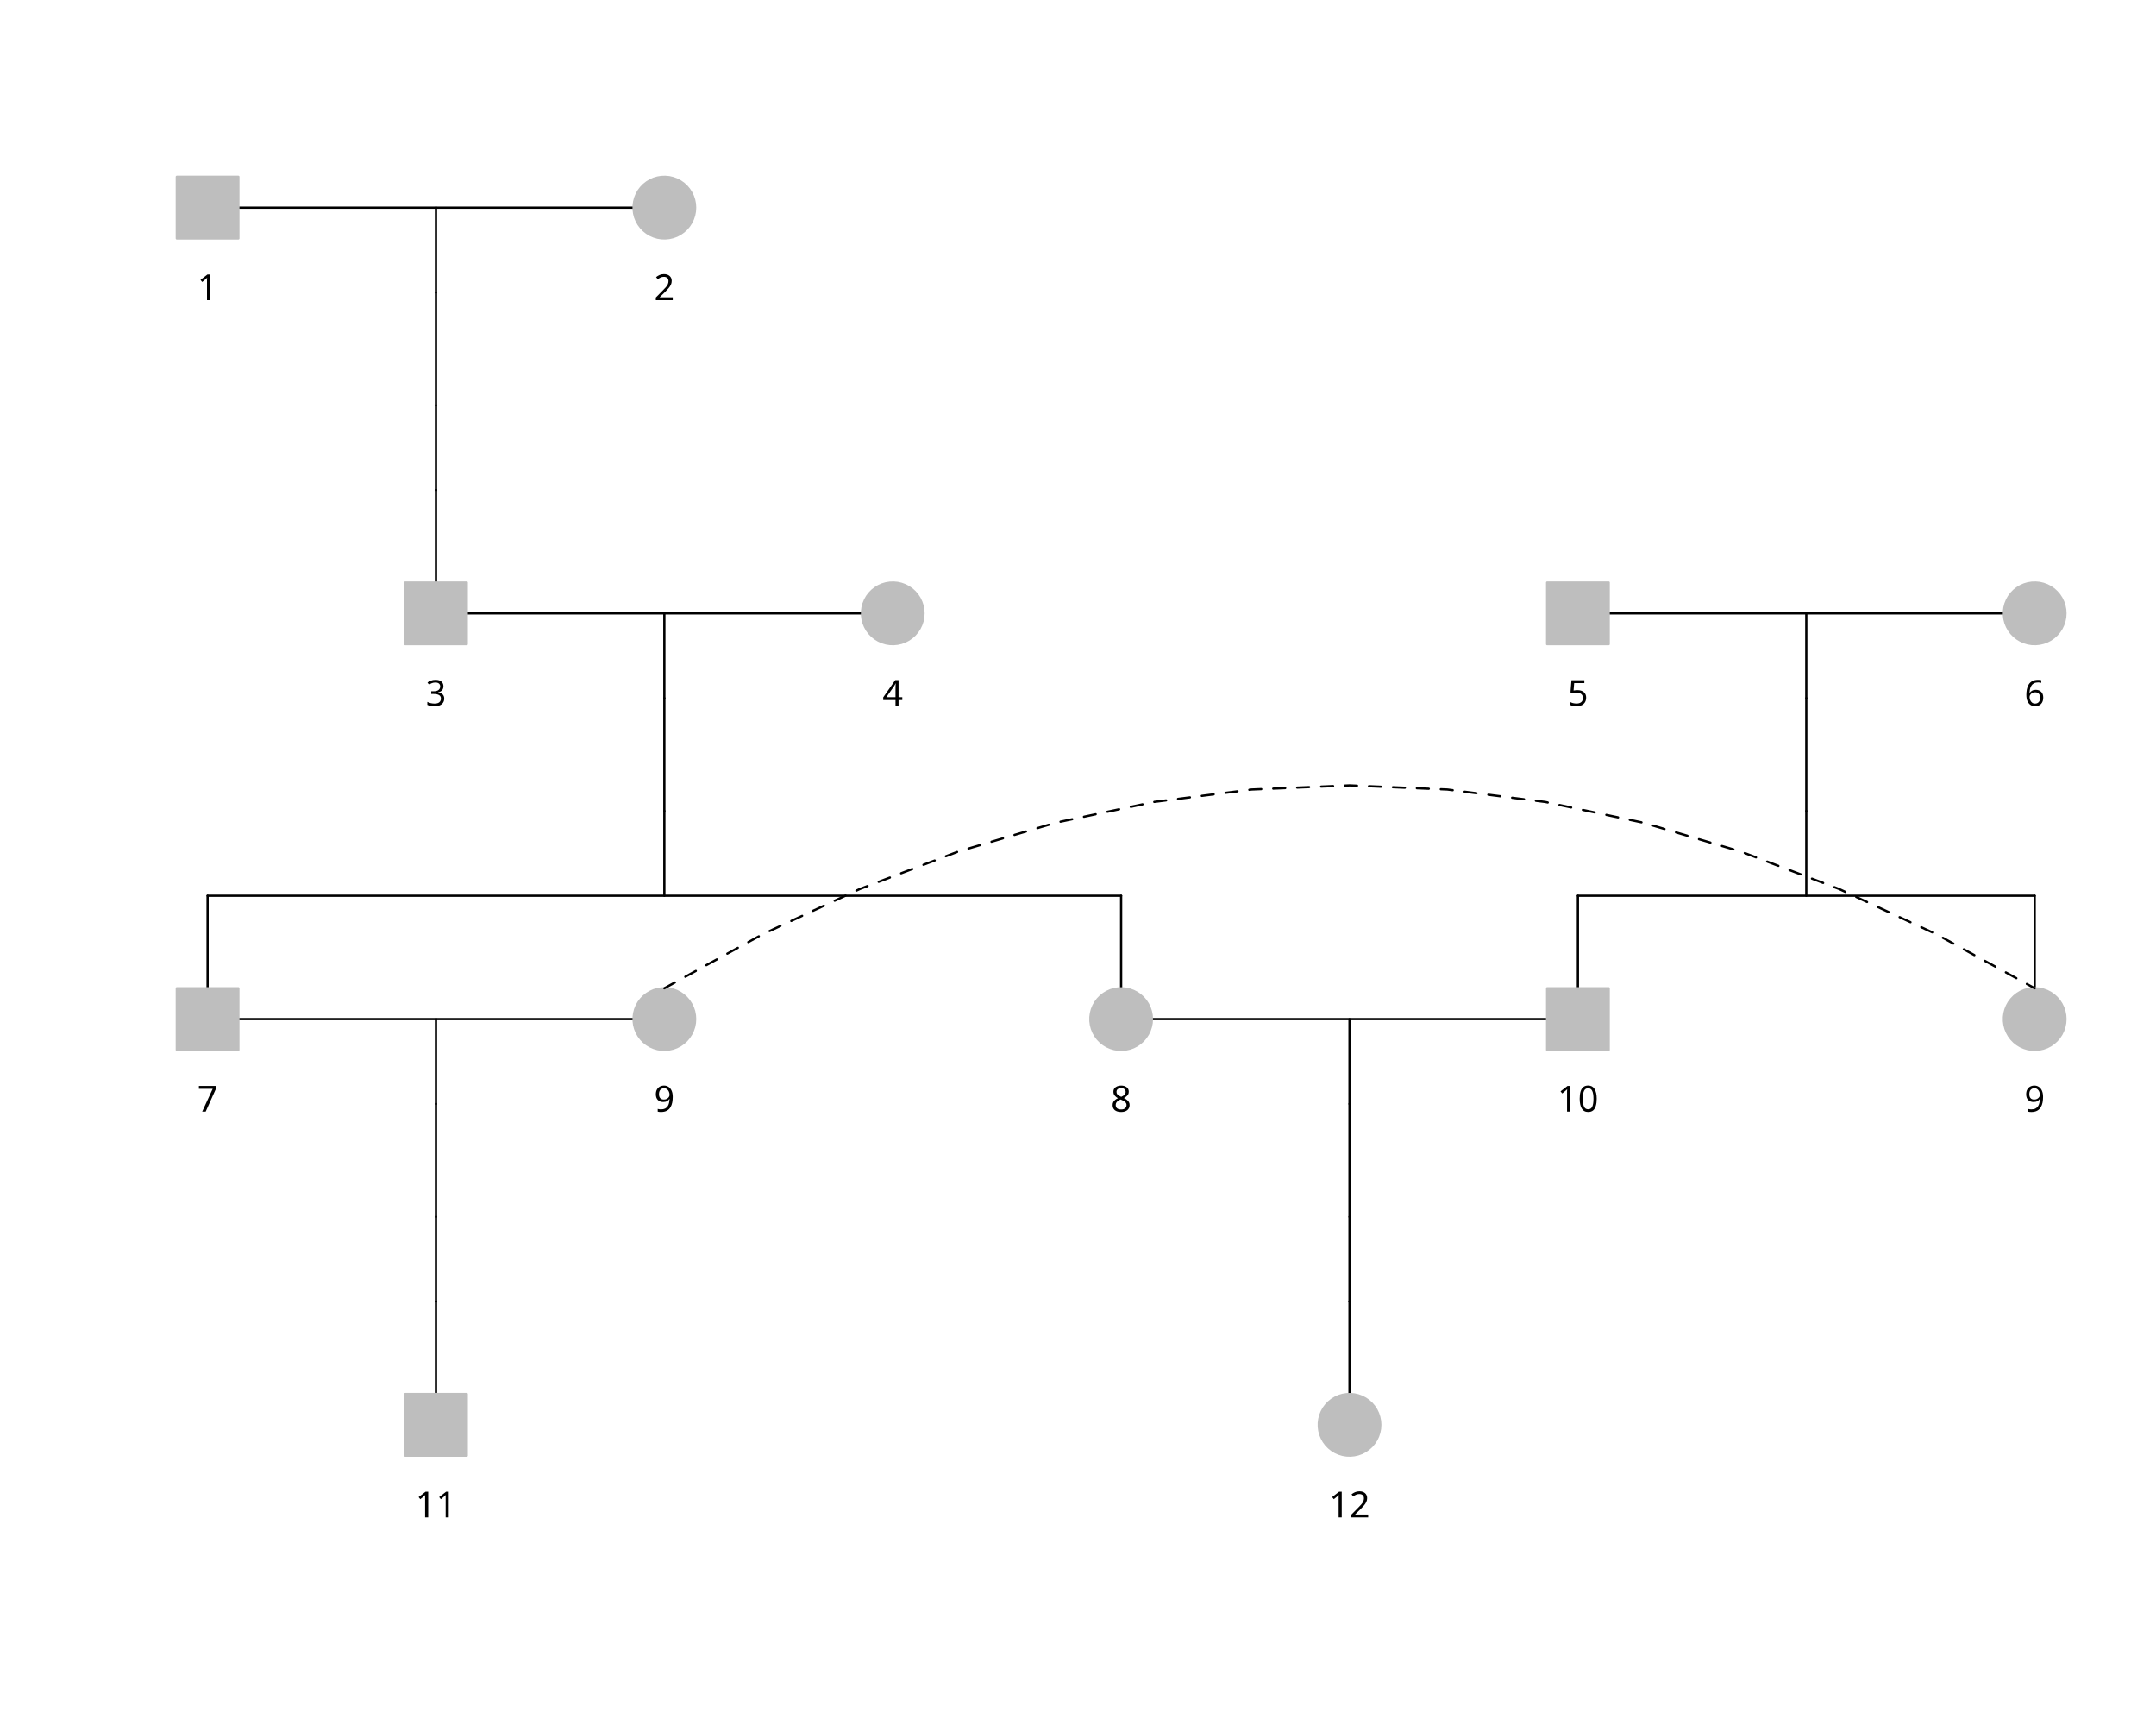
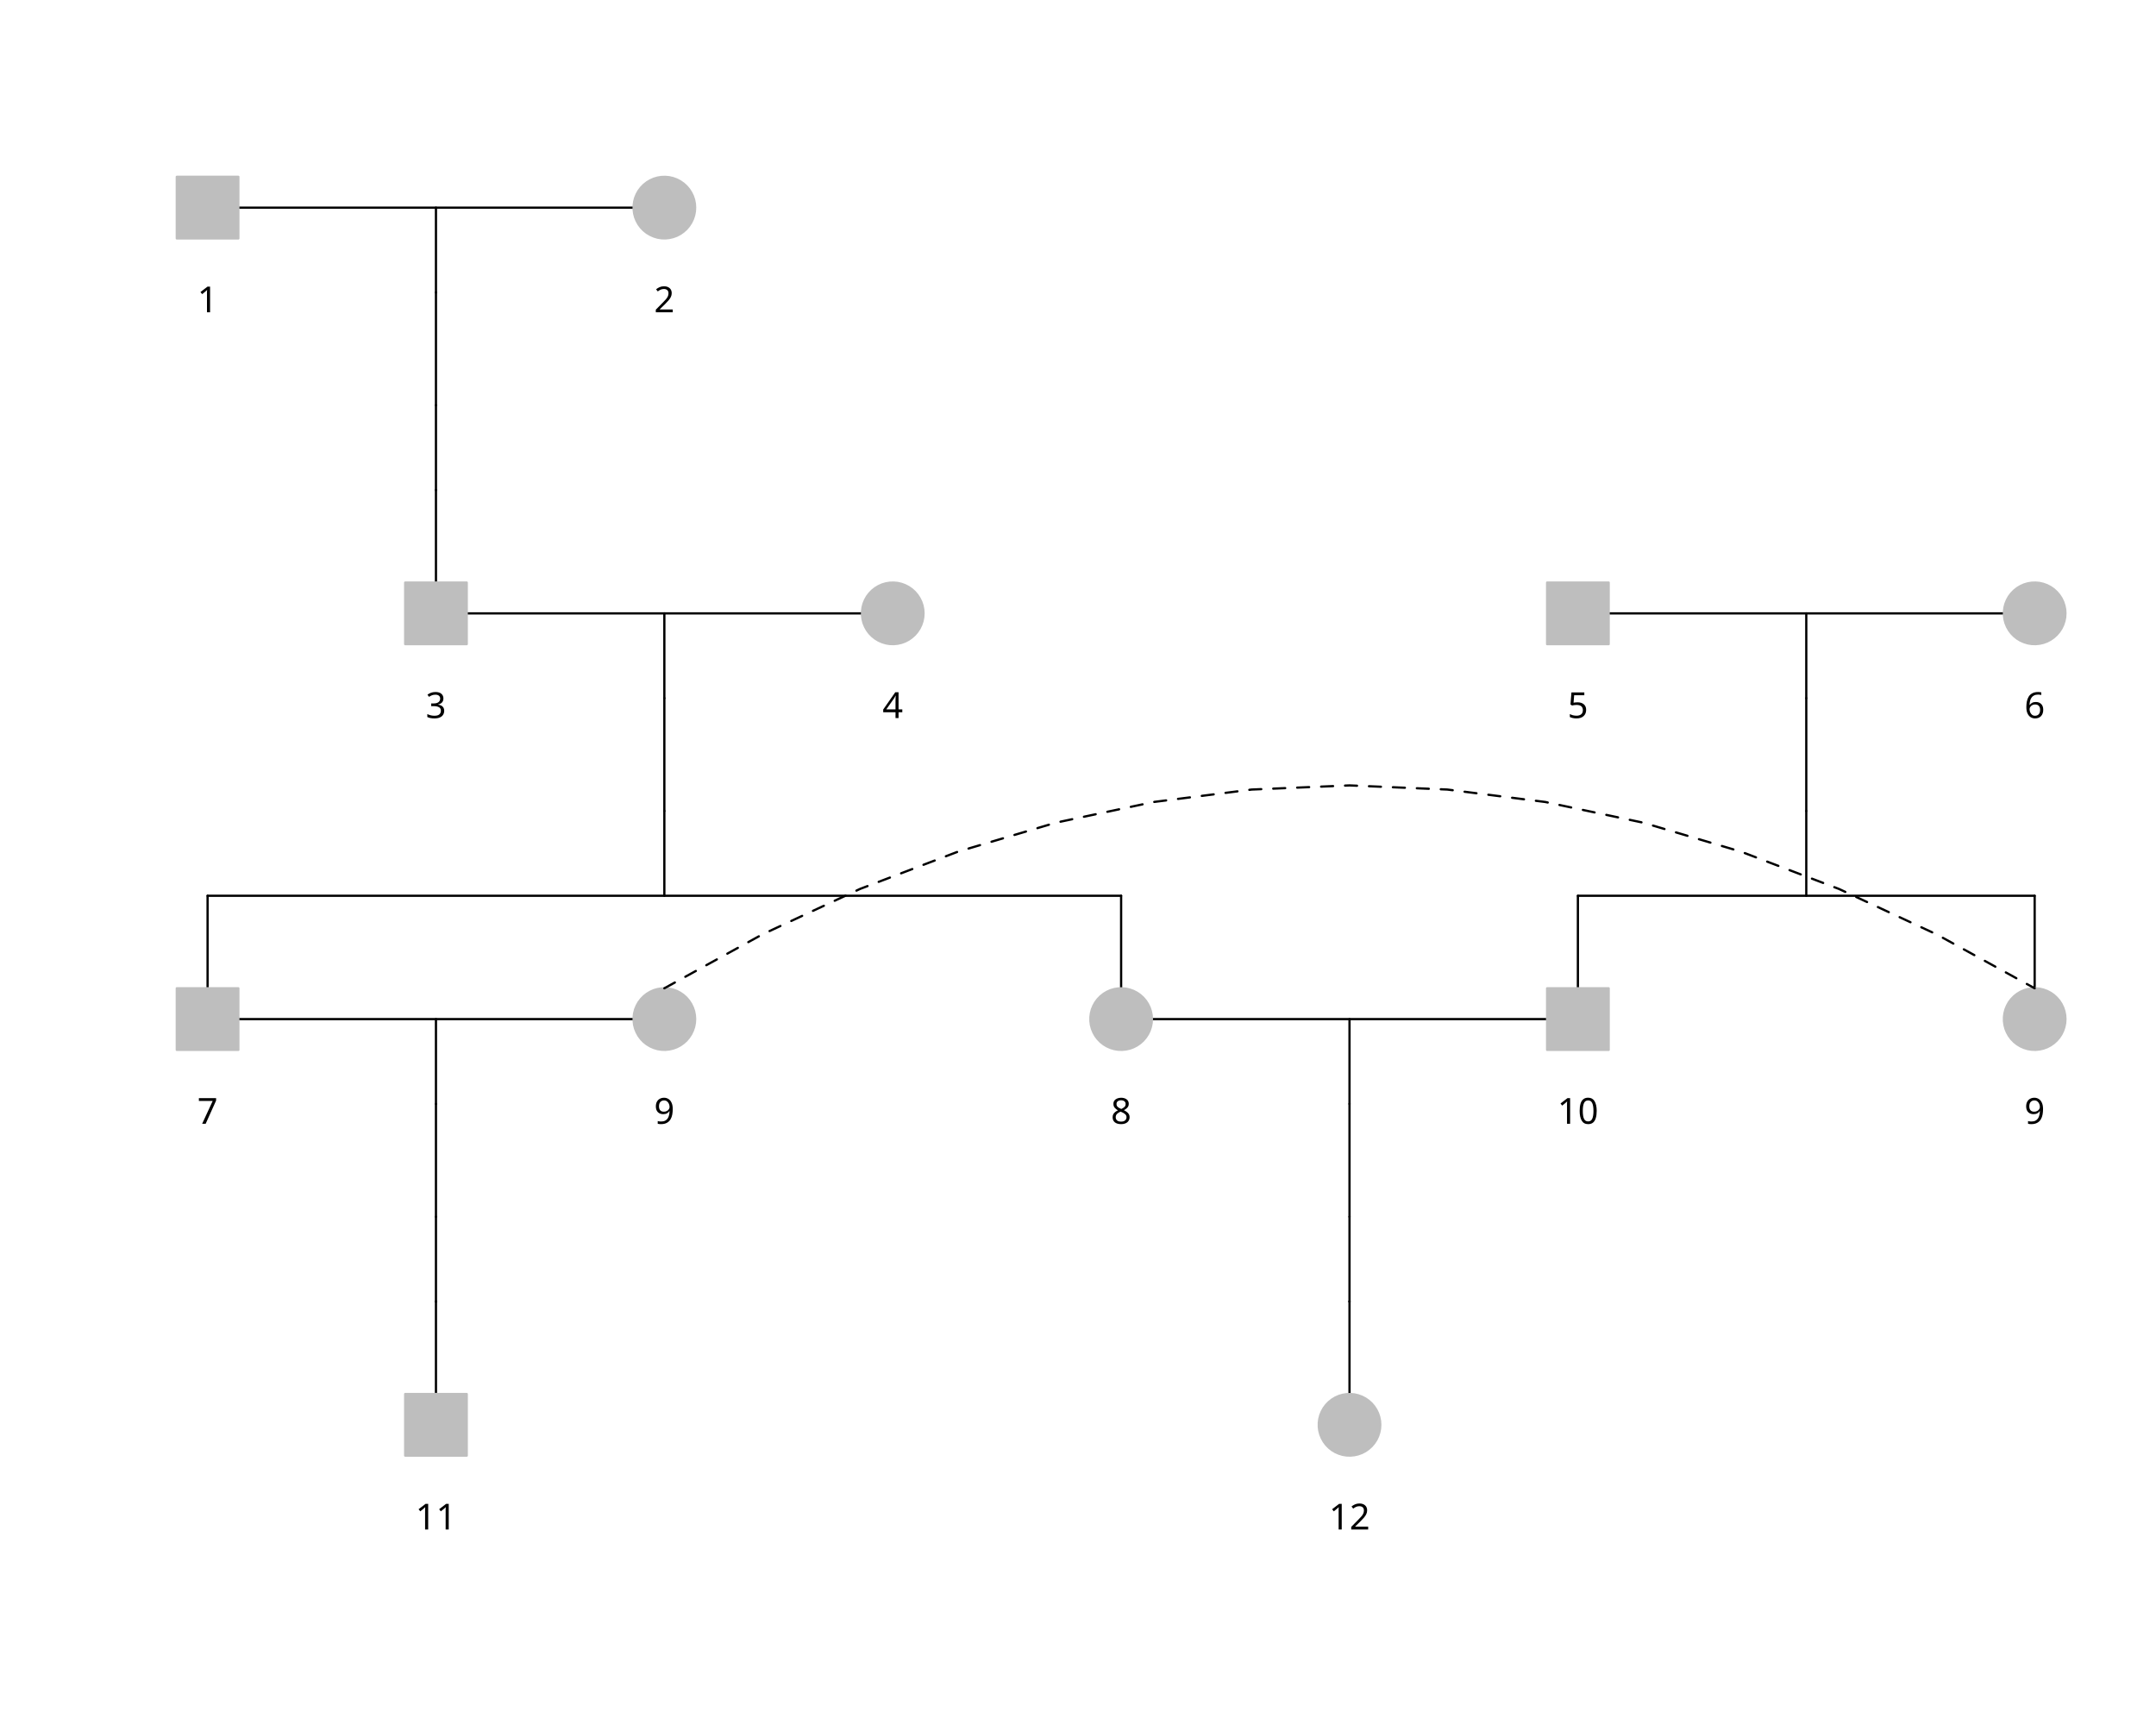
<svg xmlns="http://www.w3.org/2000/svg" class="svglite" data-engine-version="2.0" width="720.00pt" height="576.00pt" viewBox="0 0 720.00 576.00">
  <defs>
    <style type="text/css">
    .svglite line, .svglite polyline, .svglite polygon, .svglite path, .svglite rect, .svglite circle {
      fill: none;
      stroke: #000000;
      stroke-linecap: round;
      stroke-linejoin: round;
      stroke-miterlimit: 10.00;
    }
  </style>
  </defs>
  <rect width="100%" height="100%" style="stroke: none; fill: #FFFFFF;" />
  <defs>
    <clipPath id="cpMC4wMHw3MjAuMDB8MC4wMHw1NzYuMDA=">
      <rect x="0.00" y="0.00" width="720.00" height="576.00" />
    </clipPath>
  </defs>
  <g clip-path="url(#cpMC4wMHw3MjAuMDB8MC4wMHw1NzYuMDA=)">
    <line x1="79.60" y1="69.34" x2="211.58" y2="69.34" style="stroke-width: 0.75;" />
    <line x1="155.87" y1="204.82" x2="287.91" y2="204.82" style="stroke-width: 0.75;" />
    <line x1="79.60" y1="340.30" x2="211.58" y2="340.30" style="stroke-width: 0.75;" />
    <line x1="537.16" y1="204.82" x2="669.26" y2="204.82" style="stroke-width: 0.75;" />
    <line x1="384.62" y1="340.30" x2="516.72" y2="340.30" style="stroke-width: 0.75;" />
    <line x1="145.59" y1="194.52" x2="145.59" y2="163.63" style="stroke-width: 0.75;" />
    <line x1="145.59" y1="163.63" x2="145.59" y2="163.63" style="stroke-width: 0.75;" />
    <line x1="145.59" y1="163.63" x2="145.59" y2="135.32" style="stroke-width: 0.75;" />
    <line x1="145.59" y1="135.32" x2="145.59" y2="97.65" style="stroke-width: 0.75;" />
    <line x1="145.59" y1="97.65" x2="145.59" y2="69.34" style="stroke-width: 0.75;" />
    <line x1="69.32" y1="330.00" x2="69.32" y2="299.11" style="stroke-width: 0.75;" />
    <line x1="374.40" y1="330.00" x2="374.40" y2="299.11" style="stroke-width: 0.75;" />
    <line x1="69.32" y1="299.11" x2="374.40" y2="299.11" style="stroke-width: 0.75;" />
    <line x1="221.86" y1="299.11" x2="221.86" y2="270.80" style="stroke-width: 0.75;" />
    <line x1="221.86" y1="270.80" x2="221.86" y2="233.13" style="stroke-width: 0.75;" />
    <line x1="221.86" y1="233.13" x2="221.86" y2="204.82" style="stroke-width: 0.75;" />
    <line x1="526.94" y1="330.00" x2="526.94" y2="299.11" style="stroke-width: 0.75;" />
    <line x1="679.48" y1="330.00" x2="679.48" y2="299.11" style="stroke-width: 0.75;" />
    <line x1="526.94" y1="299.11" x2="679.48" y2="299.11" style="stroke-width: 0.75;" />
    <line x1="603.21" y1="299.11" x2="603.21" y2="270.80" style="stroke-width: 0.75;" />
    <line x1="603.21" y1="270.80" x2="603.21" y2="233.13" style="stroke-width: 0.75;" />
    <line x1="603.21" y1="233.13" x2="603.21" y2="204.82" style="stroke-width: 0.75;" />
    <line x1="145.59" y1="465.48" x2="145.59" y2="434.59" style="stroke-width: 0.75;" />
    <line x1="145.59" y1="434.59" x2="145.59" y2="434.59" style="stroke-width: 0.75;" />
    <line x1="145.59" y1="434.59" x2="145.59" y2="406.28" style="stroke-width: 0.75;" />
    <line x1="145.59" y1="406.28" x2="145.59" y2="368.61" style="stroke-width: 0.75;" />
    <line x1="145.59" y1="368.61" x2="145.59" y2="340.30" style="stroke-width: 0.75;" />
    <line x1="450.67" y1="465.48" x2="450.67" y2="434.59" style="stroke-width: 0.75;" />
    <line x1="450.67" y1="434.59" x2="450.67" y2="434.59" style="stroke-width: 0.75;" />
    <line x1="450.67" y1="434.59" x2="450.67" y2="406.28" style="stroke-width: 0.75;" />
    <line x1="450.67" y1="406.28" x2="450.67" y2="368.61" style="stroke-width: 0.75;" />
    <line x1="450.67" y1="368.61" x2="450.67" y2="340.30" style="stroke-width: 0.75;" />
    <polygon points="59.04,59.04 59.04,79.61 79.60,79.61 79.60,59.04 " style="stroke-width: 0.75; stroke: #BEBEBE; fill: #BEBEBE;" />
    <polygon points="135.31,194.52 135.31,215.09 155.87,215.09 155.87,194.52 " style="stroke-width: 0.75; stroke: #BEBEBE; fill: #BEBEBE;" />
    <polygon points="59.04,330.00 59.04,350.57 79.60,350.57 79.60,330.00 " style="stroke-width: 0.75; stroke: #BEBEBE; fill: #BEBEBE;" />
    <polygon points="135.31,465.48 135.31,486.05 155.87,486.05 155.87,465.48 " style="stroke-width: 0.75; stroke: #BEBEBE; fill: #BEBEBE;" />
    <polygon points="232.14,69.32 232.06,70.64 231.81,71.93 231.39,73.18 230.82,74.37 230.10,75.47 229.25,76.48 228.27,77.36 227.19,78.12 226.02,78.73 224.79,79.18 223.50,79.47 222.19,79.60 220.87,79.56 219.57,79.35 218.31,78.97 217.11,78.44 215.98,77.76 214.95,76.94 214.03,75.99 213.24,74.93 212.60,73.78 212.10,72.56 211.77,71.29 211.60,69.98 211.60,68.66 211.77,67.36 212.10,66.08 212.60,64.86 213.24,63.71 214.03,62.66 214.95,61.71 215.98,60.89 217.11,60.21 218.31,59.67 219.57,59.30 220.87,59.09 222.19,59.05 223.50,59.17 224.79,59.47 226.02,59.92 227.19,60.53 228.27,61.28 229.25,62.17 230.10,63.17 230.82,64.28 231.39,65.46 231.81,66.71 232.06,68.01 232.14,69.32 " style="stroke-width: 0.75; stroke: #BEBEBE; fill: #BEBEBE;" />
    <polygon points="308.41,204.80 308.33,206.12 308.08,207.41 307.66,208.66 307.09,209.85 306.37,210.95 305.52,211.96 304.54,212.84 303.46,213.60 302.29,214.21 301.06,214.66 299.77,214.95 298.46,215.08 297.14,215.04 295.84,214.83 294.58,214.45 293.37,213.92 292.25,213.24 291.22,212.42 290.30,211.47 289.51,210.41 288.87,209.26 288.37,208.04 288.04,206.77 287.87,205.46 287.87,204.14 288.04,202.84 288.37,201.56 288.87,200.34 289.51,199.19 290.30,198.14 291.22,197.19 292.25,196.37 293.37,195.69 294.58,195.15 295.84,194.78 297.14,194.57 298.46,194.53 299.77,194.65 301.06,194.95 302.29,195.40 303.46,196.01 304.54,196.76 305.52,197.65 306.37,198.65 307.09,199.76 307.66,200.94 308.08,202.19 308.33,203.49 308.41,204.80 " style="stroke-width: 0.75; stroke: #BEBEBE; fill: #BEBEBE;" />
    <polygon points="232.14,340.28 232.06,341.60 231.81,342.89 231.39,344.14 230.82,345.33 230.10,346.43 229.25,347.44 228.27,348.32 227.19,349.08 226.02,349.69 224.79,350.14 223.50,350.43 222.19,350.56 220.87,350.52 219.57,350.31 218.31,349.93 217.11,349.40 215.98,348.72 214.95,347.90 214.03,346.95 213.24,345.89 212.60,344.74 212.10,343.52 211.77,342.25 211.60,340.94 211.60,339.62 211.77,338.32 212.10,337.04 212.60,335.82 213.24,334.67 214.03,333.62 214.95,332.67 215.98,331.85 217.11,331.17 218.31,330.63 219.57,330.26 220.87,330.05 222.19,330.01 223.50,330.13 224.79,330.43 226.02,330.88 227.19,331.49 228.27,332.24 229.25,333.13 230.10,334.13 230.82,335.24 231.39,336.42 231.81,337.67 232.06,338.97 232.14,340.28 " style="stroke-width: 0.75; stroke: #BEBEBE; fill: #BEBEBE;" />
    <polygon points="460.95,475.76 460.87,477.08 460.61,478.37 460.20,479.62 459.63,480.81 458.91,481.91 458.06,482.92 457.08,483.80 456.00,484.56 454.83,485.17 453.59,485.62 452.31,485.91 451.00,486.04 449.68,486.00 448.38,485.79 447.12,485.41 445.91,484.88 444.79,484.20 443.76,483.38 442.84,482.43 442.05,481.37 441.41,480.22 440.91,479.00 440.58,477.73 440.41,476.42 440.41,475.10 440.58,473.80 440.91,472.52 441.41,471.30 442.05,470.15 442.84,469.10 443.76,468.15 444.79,467.33 445.91,466.65 447.12,466.11 448.38,465.74 449.68,465.53 451.00,465.49 452.31,465.61 453.59,465.91 454.83,466.36 456.00,466.97 457.08,467.72 458.06,468.61 458.91,469.61 459.63,470.72 460.20,471.90 460.61,473.15 460.87,474.45 460.95,475.76 " style="stroke-width: 0.75; stroke: #BEBEBE; fill: #BEBEBE;" />
    <polygon points="516.66,194.52 516.66,215.09 537.22,215.09 537.22,194.52 " style="stroke-width: 0.75; stroke: #BEBEBE; fill: #BEBEBE;" />
    <polygon points="384.68,340.28 384.60,341.60 384.34,342.89 383.93,344.14 383.36,345.33 382.64,346.43 381.79,347.44 380.81,348.32 379.73,349.08 378.56,349.69 377.33,350.14 376.04,350.43 374.73,350.56 373.41,350.52 372.11,350.31 370.85,349.93 369.64,349.40 368.52,348.72 367.49,347.90 366.57,346.95 365.78,345.89 365.14,344.74 364.64,343.52 364.31,342.25 364.14,340.94 364.14,339.62 364.31,338.32 364.64,337.04 365.14,335.82 365.78,334.67 366.57,333.62 367.49,332.67 368.52,331.85 369.64,331.17 370.85,330.63 372.11,330.26 373.41,330.05 374.73,330.01 376.04,330.13 377.33,330.43 378.56,330.88 379.73,331.49 380.81,332.24 381.79,333.13 382.64,334.13 383.36,335.24 383.93,336.42 384.34,337.67 384.60,338.97 384.68,340.28 " style="stroke-width: 0.75; stroke: #BEBEBE; fill: #BEBEBE;" />
    <polygon points="689.76,204.80 689.68,206.12 689.42,207.41 689.01,208.66 688.44,209.85 687.72,210.95 686.86,211.96 685.89,212.84 684.81,213.60 683.64,214.21 682.40,214.66 681.12,214.95 679.81,215.08 678.49,215.04 677.19,214.83 675.93,214.45 674.72,213.92 673.60,213.24 672.57,212.42 671.65,211.47 670.86,210.41 670.22,209.26 669.72,208.04 669.39,206.77 669.22,205.46 669.22,204.14 669.39,202.84 669.72,201.56 670.22,200.34 670.86,199.19 671.65,198.14 672.57,197.19 673.60,196.37 674.72,195.69 675.93,195.15 677.19,194.78 678.49,194.57 679.81,194.53 681.12,194.65 682.40,194.95 683.64,195.40 684.81,196.01 685.89,196.76 686.86,197.65 687.72,198.65 688.44,199.76 689.01,200.94 689.42,202.19 689.68,203.49 689.76,204.80 " style="stroke-width: 0.75; stroke: #BEBEBE; fill: #BEBEBE;" />
    <polygon points="516.66,330.00 516.66,350.57 537.22,350.57 537.22,330.00 " style="stroke-width: 0.75; stroke: #BEBEBE; fill: #BEBEBE;" />
    <polygon points="689.76,340.28 689.68,341.60 689.42,342.89 689.01,344.14 688.44,345.33 687.72,346.43 686.86,347.44 685.89,348.32 684.81,349.08 683.64,349.69 682.40,350.14 681.12,350.43 679.81,350.56 678.49,350.52 677.19,350.31 675.93,349.93 674.72,349.40 673.60,348.72 672.57,347.90 671.65,346.95 670.86,345.89 670.22,344.74 669.72,343.52 669.39,342.25 669.22,340.94 669.22,339.62 669.39,338.32 669.72,337.04 670.22,335.82 670.86,334.67 671.65,333.62 672.57,332.67 673.60,331.85 674.72,331.17 675.93,330.63 677.19,330.26 678.49,330.05 679.81,330.01 681.12,330.13 682.40,330.43 683.64,330.88 684.81,331.49 685.89,332.24 686.86,333.13 687.72,334.13 688.44,335.24 689.01,336.42 689.42,337.67 689.68,338.97 689.76,340.28 " style="stroke-width: 0.75; stroke: #BEBEBE; fill: #BEBEBE;" />
    <polyline points="221.86,330.00 254.55,312.03 287.23,296.82 319.92,284.38 352.61,274.70 385.30,267.79 417.98,263.64 450.67,262.26 483.36,263.64 516.04,267.79 548.73,274.70 581.42,284.38 614.10,296.82 646.79,312.03 679.48,330.00 " style="stroke-width: 0.75; stroke-dasharray: 4.00,4.00;" />
-     <text x="69.32" y="100.22" text-anchor="middle" style="font-size: 12.00px; font-family: sans;" textLength="6.67px" lengthAdjust="spacingAndGlyphs">1</text>
-     <text x="145.59" y="235.70" text-anchor="middle" style="font-size: 12.00px; font-family: sans;" textLength="6.67px" lengthAdjust="spacingAndGlyphs">3</text>
-     <text x="69.32" y="371.18" text-anchor="middle" style="font-size: 12.00px; font-family: sans;" textLength="6.67px" lengthAdjust="spacingAndGlyphs">7</text>
-     <text x="145.59" y="506.66" text-anchor="middle" style="font-size: 12.00px; font-family: sans;" textLength="13.35px" lengthAdjust="spacingAndGlyphs">11</text>
-     <text x="221.86" y="100.22" text-anchor="middle" style="font-size: 12.00px; font-family: sans;" textLength="6.67px" lengthAdjust="spacingAndGlyphs">2</text>
-     <text x="298.13" y="235.70" text-anchor="middle" style="font-size: 12.00px; font-family: sans;" textLength="6.67px" lengthAdjust="spacingAndGlyphs">4</text>
-     <text x="221.86" y="371.18" text-anchor="middle" style="font-size: 12.00px; font-family: sans;" textLength="6.67px" lengthAdjust="spacingAndGlyphs">9</text>
-     <text x="450.67" y="506.66" text-anchor="middle" style="font-size: 12.00px; font-family: sans;" textLength="13.35px" lengthAdjust="spacingAndGlyphs">12</text>
-     <text x="526.94" y="235.70" text-anchor="middle" style="font-size: 12.00px; font-family: sans;" textLength="6.67px" lengthAdjust="spacingAndGlyphs">5</text>
-     <text x="374.40" y="371.18" text-anchor="middle" style="font-size: 12.00px; font-family: sans;" textLength="6.67px" lengthAdjust="spacingAndGlyphs">8</text>
-     <text x="679.48" y="235.70" text-anchor="middle" style="font-size: 12.00px; font-family: sans;" textLength="6.67px" lengthAdjust="spacingAndGlyphs">6</text>
-     <text x="526.94" y="371.18" text-anchor="middle" style="font-size: 12.00px; font-family: sans;" textLength="13.35px" lengthAdjust="spacingAndGlyphs">10</text>
-     <text x="679.48" y="371.18" text-anchor="middle" style="font-size: 12.00px; font-family: sans;" textLength="6.67px" lengthAdjust="spacingAndGlyphs">9</text>
+     <text x="69.32" y="104.28" text-anchor="middle" style="font-size: 12.00px; font-family: sans;" textLength="6.67px" lengthAdjust="spacingAndGlyphs">1</text>
+     <text x="145.59" y="239.76" text-anchor="middle" style="font-size: 12.00px; font-family: sans;" textLength="6.67px" lengthAdjust="spacingAndGlyphs">3</text>
+     <text x="69.32" y="375.24" text-anchor="middle" style="font-size: 12.00px; font-family: sans;" textLength="6.67px" lengthAdjust="spacingAndGlyphs">7</text>
+     <text x="145.59" y="510.72" text-anchor="middle" style="font-size: 12.00px; font-family: sans;" textLength="13.35px" lengthAdjust="spacingAndGlyphs">11</text>
+     <text x="221.86" y="104.28" text-anchor="middle" style="font-size: 12.00px; font-family: sans;" textLength="6.67px" lengthAdjust="spacingAndGlyphs">2</text>
+     <text x="298.13" y="239.76" text-anchor="middle" style="font-size: 12.00px; font-family: sans;" textLength="6.67px" lengthAdjust="spacingAndGlyphs">4</text>
+     <text x="221.86" y="375.24" text-anchor="middle" style="font-size: 12.00px; font-family: sans;" textLength="6.67px" lengthAdjust="spacingAndGlyphs">9</text>
+     <text x="450.67" y="510.72" text-anchor="middle" style="font-size: 12.00px; font-family: sans;" textLength="13.35px" lengthAdjust="spacingAndGlyphs">12</text>
+     <text x="526.94" y="239.76" text-anchor="middle" style="font-size: 12.00px; font-family: sans;" textLength="6.67px" lengthAdjust="spacingAndGlyphs">5</text>
+     <text x="374.40" y="375.24" text-anchor="middle" style="font-size: 12.00px; font-family: sans;" textLength="6.67px" lengthAdjust="spacingAndGlyphs">8</text>
+     <text x="679.48" y="239.76" text-anchor="middle" style="font-size: 12.00px; font-family: sans;" textLength="6.67px" lengthAdjust="spacingAndGlyphs">6</text>
+     <text x="526.94" y="375.24" text-anchor="middle" style="font-size: 12.00px; font-family: sans;" textLength="13.35px" lengthAdjust="spacingAndGlyphs">10</text>
+     <text x="679.48" y="375.24" text-anchor="middle" style="font-size: 12.00px; font-family: sans;" textLength="6.67px" lengthAdjust="spacingAndGlyphs">9</text>
  </g>
</svg>
